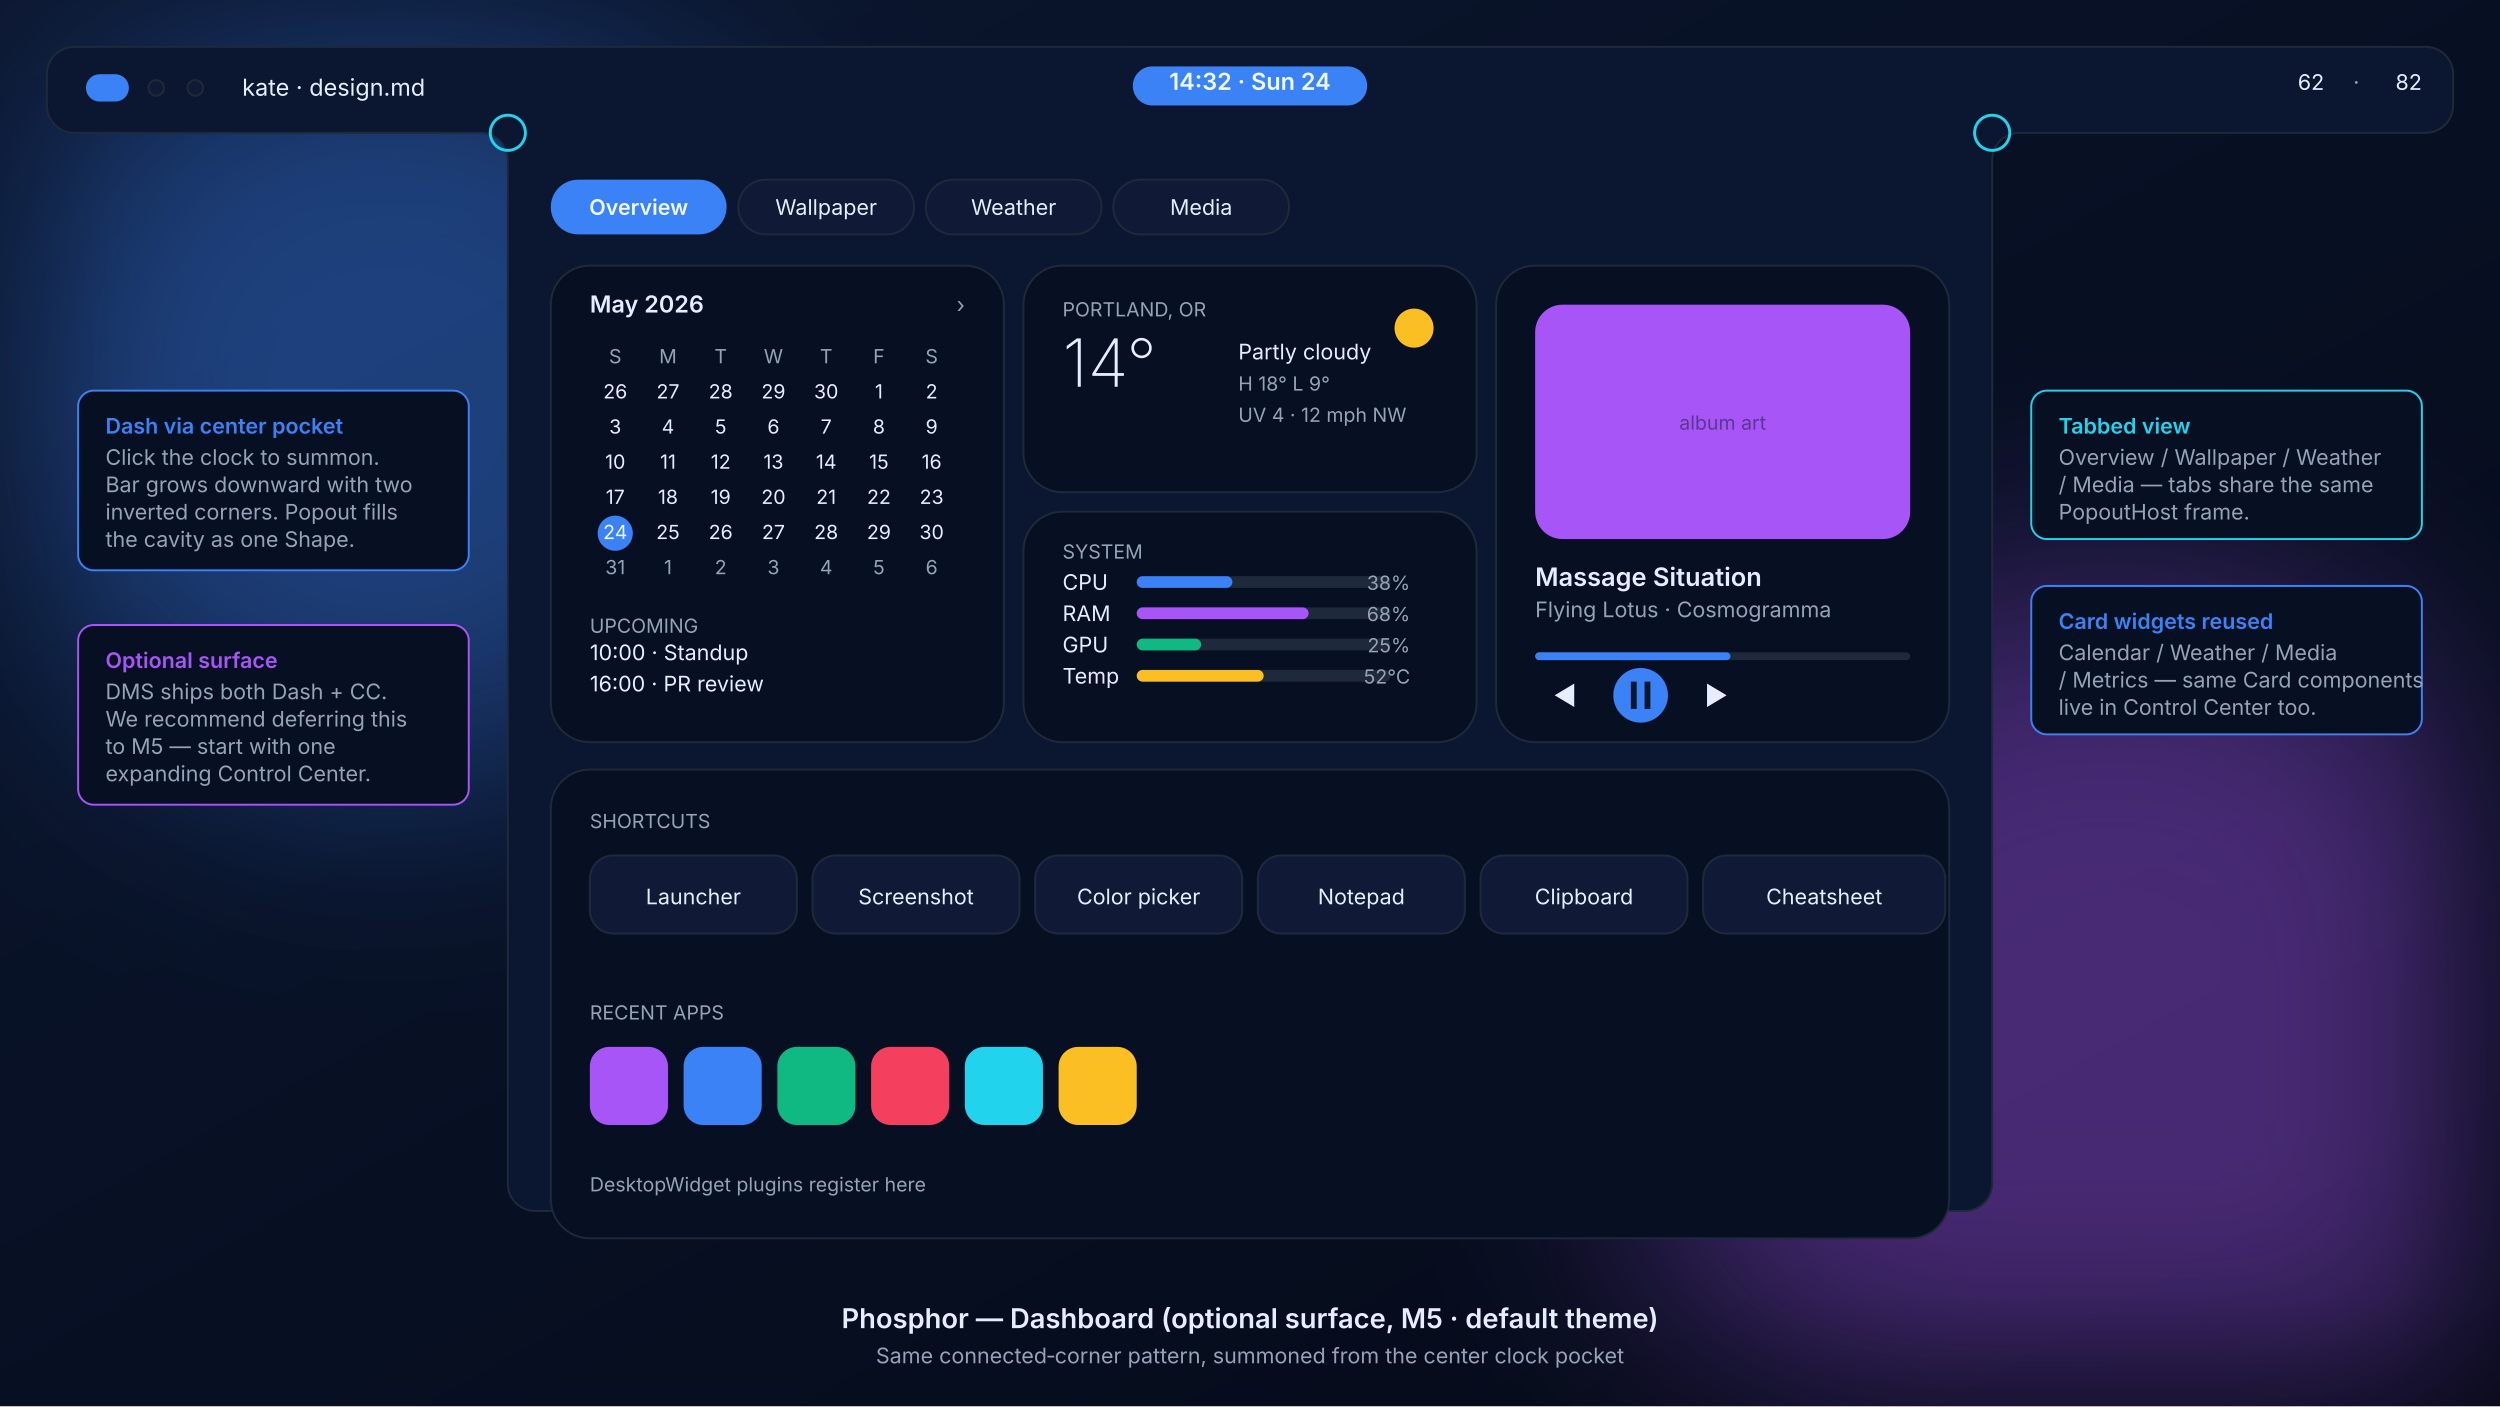
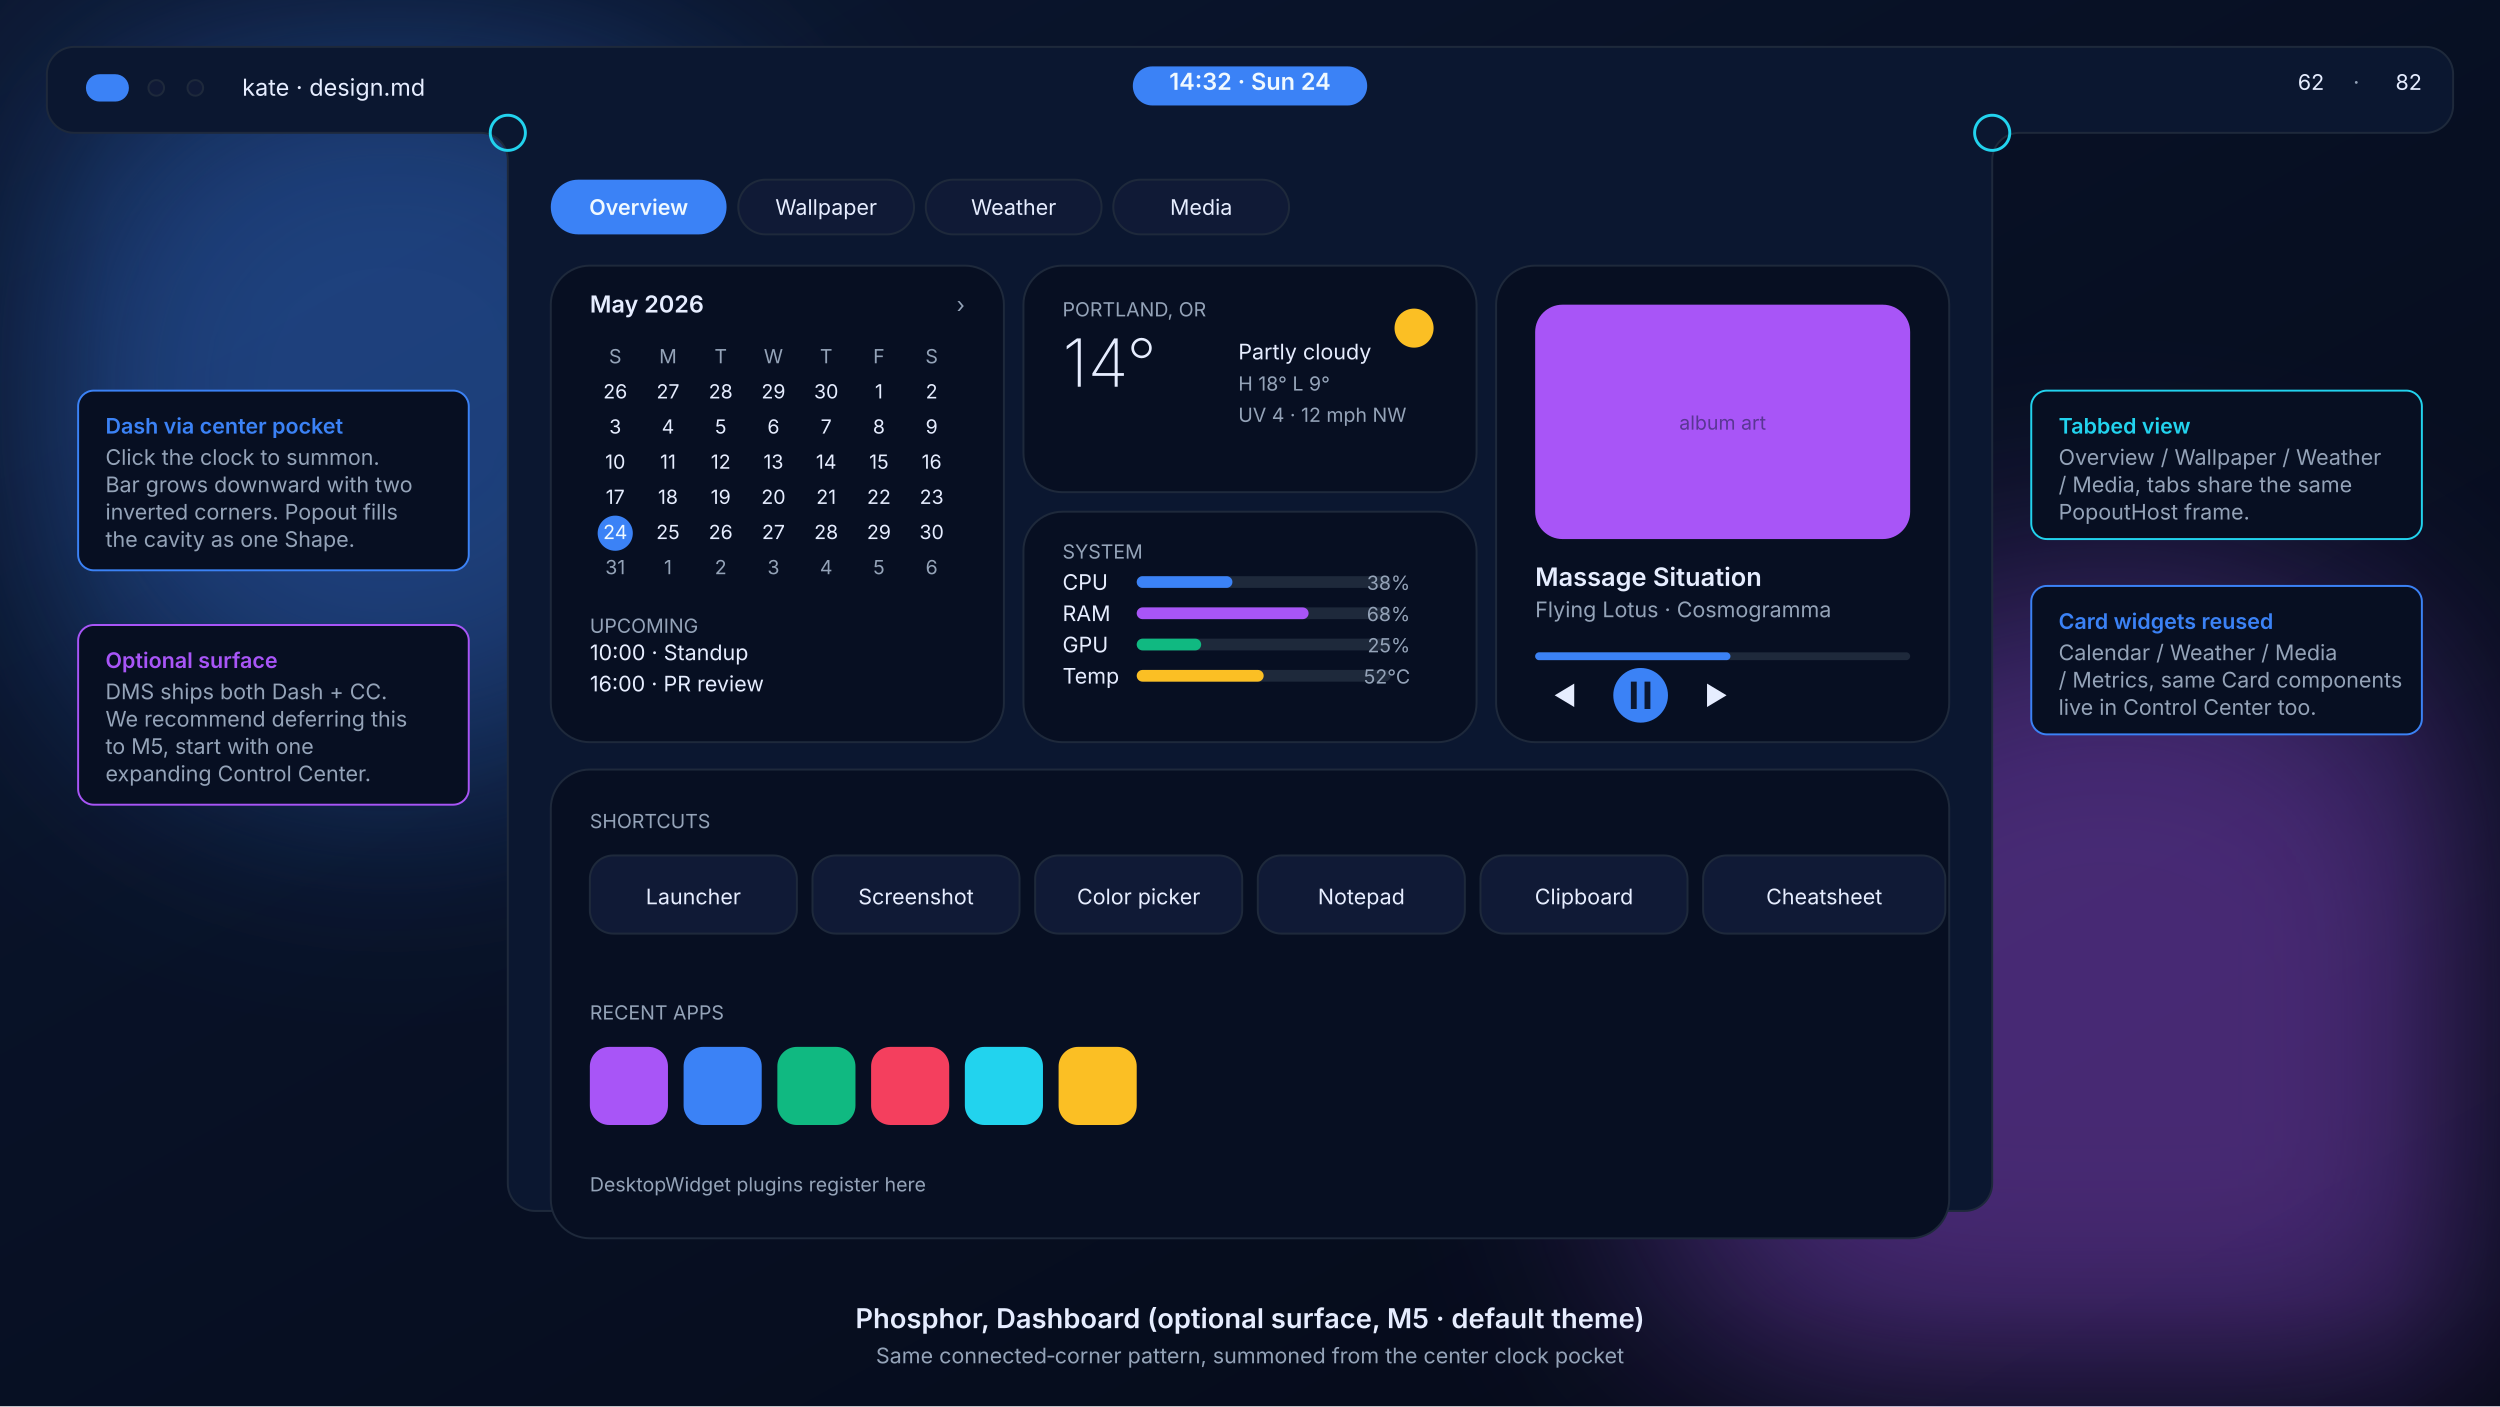
<svg xmlns="http://www.w3.org/2000/svg" viewBox="0 0 1280 720" font-family="Inter, system-ui, sans-serif">
  <defs>
    <linearGradient id="wp" x1="0" y1="0" x2="1" y2="1">
      <stop offset="0" stop-color="#0B1730" />
      <stop offset=".55" stop-color="#070F22" />
      <stop offset="1" stop-color="#050916" />
    </linearGradient>
    <filter id="blur" x="-20%" y="-20%" width="140%" height="140%">
      <feGaussianBlur stdDeviation="60" />
    </filter>
  </defs>
  <rect width="1280" height="720" fill="url(#wp)" />
  <g opacity=".4" filter="url(#blur)">
    <circle cx="200" cy="200" r="200" fill="#3B82F6" />
    <circle cx="1080" cy="540" r="240" fill="#A855F7" />
  </g>
  <path d="     M 38 24     H 1242 A 14 14 0 0 1 1256 38     V 54 A 14 14 0 0 1 1242 68     H 1034 A 14 14 0 0 0 1020 82     V 606 A 14 14 0 0 1 1006 620     H 274 A 14 14 0 0 1 260 606     V 82 A 14 14 0 0 0 246 68     H 38 A 14 14 0 0 1 24 54     V 38 A 14 14 0 0 1 38 24     Z" fill="#0B1730" stroke="#1E293B" />
  <g font-size="12" fill="#E6EDFF">
    <g transform="translate(44 38)">
      <rect x="0" y="0" width="22" height="14" rx="7" fill="#3B82F6" />
      <circle cx="36" cy="7" r="4" fill="#101A36" stroke="#1E293B" />
      <circle cx="56" cy="7" r="4" fill="#101A36" stroke="#1E293B" />
      <text x="80" y="11" font-size="12">kate · design.md</text>
    </g>
    <g transform="translate(640 46)" text-anchor="middle">
      <rect x="-60" y="-12" width="120" height="20" rx="10" fill="#3B82F6">
        <animate attributeName="opacity" values="1;0.78;1" dur="2.4s" repeatCount="indefinite" />
      </rect>
      <text fill="#F0F9FF" font-size="12" font-weight="600" font-variant-numeric="tabular-nums">14:32 · Sun 24</text>
    </g>
    <g transform="translate(1240 46)" text-anchor="end" font-size="11" font-variant-numeric="tabular-nums">
      <text fill="#E6EDFF">82</text>
      <text x="-32" fill="#94A3B8">·</text>
      <text x="-50" fill="#E6EDFF">62</text>
    </g>
  </g>
  <g transform="translate(282 92)" font-size="11">
    <g>
      <g>
        <rect width="90" height="28" rx="14" fill="#3B82F6" />
        <text x="45" y="18" text-anchor="middle" fill="#F0F9FF" font-weight="600">Overview</text>
      </g>
      <g transform="translate(96 0)">
        <rect width="90" height="28" rx="14" fill="#101A36" stroke="#1E293B" />
        <text x="45" y="18" text-anchor="middle" fill="#E6EDFF">Wallpaper</text>
      </g>
      <g transform="translate(192 0)">
        <rect width="90" height="28" rx="14" fill="#101A36" stroke="#1E293B" />
        <text x="45" y="18" text-anchor="middle" fill="#E6EDFF">Weather</text>
      </g>
      <g transform="translate(288 0)">
        <rect width="90" height="28" rx="14" fill="#101A36" stroke="#1E293B" />
        <text x="45" y="18" text-anchor="middle" fill="#E6EDFF">Media</text>
      </g>
    </g>
    <g transform="translate(0 44)">
      <g>
        <rect width="232" height="244" rx="20" fill="#070F22" stroke="#1E293B" />
        <g transform="translate(20 24)" fill="#E6EDFF">
          <text font-size="12" font-weight="600">May 2026</text>
          <text x="192" font-size="11" fill="#94A3B8" text-anchor="end">›</text>
        </g>
        <g transform="translate(20 50)" font-size="10" fill="#94A3B8" text-anchor="middle" font-variant-numeric="tabular-nums">
          <g>
            <text x="13">S</text>
            <text x="40">M</text>
            <text x="67">T</text>
            <text x="94">W</text>
            <text x="121">T</text>
            <text x="148">F</text>
            <text x="175">S</text>
          </g>
          <g transform="translate(0 18)" fill="#E6EDFF">
            <text x="13">26</text>
            <text x="40">27</text>
            <text x="67">28</text>
            <text x="94">29</text>
            <text x="121">30</text>
            <text x="148">1</text>
            <text x="175">2</text>
          </g>
          <g transform="translate(0 36)" fill="#E6EDFF">
            <text x="13">3</text>
            <text x="40">4</text>
            <text x="67">5</text>
            <text x="94">6</text>
            <text x="121">7</text>
            <text x="148">8</text>
            <text x="175">9</text>
          </g>
          <g transform="translate(0 54)" fill="#E6EDFF">
            <text x="13">10</text>
            <text x="40">11</text>
            <text x="67">12</text>
            <text x="94">13</text>
            <text x="121">14</text>
            <text x="148">15</text>
            <text x="175">16</text>
          </g>
          <g transform="translate(0 72)" fill="#E6EDFF">
            <text x="13">17</text>
            <text x="40">18</text>
            <text x="67">19</text>
            <text x="94">20</text>
            <text x="121">21</text>
            <text x="148">22</text>
            <text x="175">23</text>
          </g>
          <g transform="translate(0 90)">
            <circle cx="13" cy="-3" r="9" fill="#3B82F6" />
            <text x="13" fill="#F0F9FF">24</text>
            <text x="40" fill="#E6EDFF">25</text>
            <text x="67" fill="#E6EDFF">26</text>
            <text x="94" fill="#E6EDFF">27</text>
            <text x="121" fill="#E6EDFF">28</text>
            <text x="148" fill="#E6EDFF">29</text>
            <text x="175" fill="#E6EDFF">30</text>
          </g>
          <g transform="translate(0 108)" fill="#94A3B8">
            <text x="13">31</text>
            <text x="40">1</text>
            <text x="67">2</text>
            <text x="94">3</text>
            <text x="121">4</text>
            <text x="148">5</text>
            <text x="175">6</text>
          </g>
        </g>
        <g transform="translate(20 188)" font-size="10" fill="#94A3B8">
          <text>UPCOMING</text>
          <text y="14" fill="#E6EDFF" font-size="11">10:00 · Standup</text>
          <text y="30" fill="#E6EDFF" font-size="11">16:00 · PR review</text>
        </g>
      </g>
      <g transform="translate(242 0)">
        <rect width="232" height="116" rx="20" fill="#070F22" stroke="#1E293B" />
        <g transform="translate(20 26)">
          <text fill="#94A3B8" font-size="10">PORTLAND, OR</text>
          <text fill="#E6EDFF" font-size="34" font-weight="200" y="36">14°</text>
          <text x="90" y="22" fill="#E6EDFF" font-size="11">Partly cloudy</text>
          <text x="90" y="38" fill="#94A3B8" font-size="10">H 18°  L 9°</text>
          <text x="90" y="54" fill="#94A3B8" font-size="10">UV 4 · 12 mph NW</text>
        </g>
        <circle cx="200" cy="32" r="10" fill="#FBBF24" />
      </g>
      <g transform="translate(242 126)">
        <rect width="232" height="118" rx="20" fill="#070F22" stroke="#1E293B" />
        <g transform="translate(20 24)" font-size="11" fill="#E6EDFF">
          <text fill="#94A3B8" font-size="10">SYSTEM</text>
          <g transform="translate(0 16)">
            <text>CPU</text>
            <rect x="38" y="-7" width="130" height="6" rx="3" fill="#1E293B" />
            <rect x="38" y="-7" width="49" height="6" rx="3" fill="#3B82F6">
              <animate attributeName="width" values="49;58;42;49" dur="3.2s" repeatCount="indefinite" />
            </rect>
            <text x="178" y="0" text-anchor="end" font-size="10" fill="#94A3B8">38%</text>
          </g>
          <g transform="translate(0 32)">
            <text>RAM</text>
            <rect x="38" y="-7" width="130" height="6" rx="3" fill="#1E293B" />
            <rect x="38" y="-7" width="88" height="6" rx="3" fill="#A855F7" />
            <text x="178" y="0" text-anchor="end" font-size="10" fill="#94A3B8">68%</text>
          </g>
          <g transform="translate(0 48)">
            <text>GPU</text>
            <rect x="38" y="-7" width="130" height="6" rx="3" fill="#1E293B" />
            <rect x="38" y="-7" width="33" height="6" rx="3" fill="#10B981">
              <animate attributeName="width" values="33;52;28;33" dur="4s" repeatCount="indefinite" />
            </rect>
            <text x="178" y="0" text-anchor="end" font-size="10" fill="#94A3B8">25%</text>
          </g>
          <g transform="translate(0 64)">
            <text>Temp</text>
            <rect x="38" y="-7" width="130" height="6" rx="3" fill="#1E293B" />
            <rect x="38" y="-7" width="65" height="6" rx="3" fill="#FBBF24" />
            <text x="178" y="0" text-anchor="end" font-size="10" fill="#94A3B8">52°C</text>
          </g>
        </g>
      </g>
      <g transform="translate(484 0)">
        <rect width="232" height="244" rx="20" fill="#070F22" stroke="#1E293B" />
        <rect x="20" y="20" width="192" height="120" rx="14" fill="#A855F7" />
        <text x="116" y="84" text-anchor="middle" fill="#0B1730" font-size="10" opacity=".5">album art</text>
        <text x="20" y="164" fill="#E6EDFF" font-size="13" font-weight="600">Massage Situation</text>
        <text x="20" y="180" fill="#94A3B8" font-size="11">Flying Lotus · Cosmogramma</text>
        <g transform="translate(20 198)">
          <rect width="192" height="4" rx="2" fill="#1E293B" />
          <rect width="100" height="4" rx="2" fill="#3B82F6">
            <animate attributeName="width" values="100;120;100" dur="10s" repeatCount="indefinite" />
          </rect>
        </g>
        <g transform="translate(74 220)">
          <path d="M -34 -6 L -44 0 L -34 6 Z" fill="#E6EDFF" />
          <circle cx="0" cy="0" r="14" fill="#3B82F6" />
          <rect x="-5" y="-7" width="3" height="14" fill="#0B1730" />
          <rect x="2" y="-7" width="3" height="14" fill="#0B1730" />
          <path d="M 34 -6 L 44 0 L 34 6 Z" fill="#E6EDFF" />
        </g>
      </g>
      <g transform="translate(0 258)">
        <rect width="716" height="240" rx="20" fill="#070F22" stroke="#1E293B" />
        <text x="20" y="30" fill="#94A3B8" font-size="10">SHORTCUTS</text>
        <g transform="translate(20 44)" font-size="11" fill="#E6EDFF">
          <g>
            <rect width="106" height="40" rx="12" fill="#101A36" stroke="#1E293B" />
            <text x="53" y="25" text-anchor="middle">Launcher</text>
          </g>
          <g transform="translate(114 0)">
            <rect width="106" height="40" rx="12" fill="#101A36" stroke="#1E293B" />
            <text x="53" y="25" text-anchor="middle">Screenshot</text>
          </g>
          <g transform="translate(228 0)">
            <rect width="106" height="40" rx="12" fill="#101A36" stroke="#1E293B" />
            <text x="53" y="25" text-anchor="middle">Color picker</text>
          </g>
          <g transform="translate(342 0)">
            <rect width="106" height="40" rx="12" fill="#101A36" stroke="#1E293B" />
            <text x="53" y="25" text-anchor="middle">Notepad</text>
          </g>
          <g transform="translate(456 0)">
            <rect width="106" height="40" rx="12" fill="#101A36" stroke="#1E293B" />
            <text x="53" y="25" text-anchor="middle">Clipboard</text>
          </g>
          <g transform="translate(570 0)">
            <rect width="124" height="40" rx="12" fill="#101A36" stroke="#1E293B" />
            <text x="62" y="25" text-anchor="middle">Cheatsheet</text>
          </g>
        </g>
        <text x="20" y="128" fill="#94A3B8" font-size="10">RECENT APPS</text>
        <g transform="translate(20 142)">
          <rect width="40" height="40" rx="10" fill="#A855F7" />
          <rect x="48" width="40" height="40" rx="10" fill="#3B82F6" />
          <rect x="96" width="40" height="40" rx="10" fill="#10B981" />
          <rect x="144" width="40" height="40" rx="10" fill="#F43F5E" />
          <rect x="192" width="40" height="40" rx="10" fill="#22D3EE" />
          <rect x="240" width="40" height="40" rx="10" fill="#FBBF24" />
        </g>
        <text x="20" y="216" fill="#94A3B8" font-size="10">DesktopWidget plugins register here</text>
      </g>
    </g>
  </g>
  <circle cx="260" cy="68" r="9" fill="none" stroke="#22D3EE" stroke-width="1.5">
    <animate attributeName="r" values="9;14;9" dur="2.2s" repeatCount="indefinite" />
    <animate attributeName="opacity" values="1;0.45;1" dur="2.2s" repeatCount="indefinite" />
  </circle>
  <circle cx="1020" cy="68" r="9" fill="none" stroke="#22D3EE" stroke-width="1.5">
    <animate attributeName="r" values="9;14;9" dur="2.2s" begin="1.1s" repeatCount="indefinite" />
    <animate attributeName="opacity" values="1;0.45;1" dur="2.2s" begin="1.1s" repeatCount="indefinite" />
  </circle>
  <g font-size="11">
    <g transform="translate(40 200)">
      <rect width="200" height="92" rx="8" fill="#070F22" stroke="#3B82F6" />
      <text x="14" y="22" font-weight="600" fill="#3B82F6">Dash via center pocket</text>
      <text x="14" y="38" fill="#94A3B8">Click the clock to summon.</text>
      <text x="14" y="52" fill="#94A3B8">Bar grows downward with two</text>
      <text x="14" y="66" fill="#94A3B8">inverted corners. Popout fills</text>
      <text x="14" y="80" fill="#94A3B8">the cavity as one Shape.</text>
    </g>
    <g transform="translate(40 320)">
      <rect width="200" height="92" rx="8" fill="#070F22" stroke="#A855F7" />
      <text x="14" y="22" font-weight="600" fill="#A855F7">Optional surface</text>
      <text x="14" y="38" fill="#94A3B8">DMS ships both Dash + CC.</text>
      <text x="14" y="52" fill="#94A3B8">We recommend deferring this</text>
-       <text x="14" y="66" fill="#94A3B8">to M5 — start with one</text>
+       <text x="14" y="66" fill="#94A3B8">to M5, start with one</text>
      <text x="14" y="80" fill="#94A3B8">expanding Control Center.</text>
    </g>
    <g transform="translate(1040 200)">
      <rect width="200" height="76" rx="8" fill="#070F22" stroke="#22D3EE" />
      <text x="14" y="22" font-weight="600" fill="#22D3EE">Tabbed view</text>
      <text x="14" y="38" fill="#94A3B8">Overview / Wallpaper / Weather</text>
-       <text x="14" y="52" fill="#94A3B8">/ Media — tabs share the same</text>
+       <text x="14" y="52" fill="#94A3B8">/ Media, tabs share the same</text>
      <text x="14" y="66" fill="#94A3B8">PopoutHost frame.</text>
    </g>
    <g transform="translate(1040 300)">
      <rect width="200" height="76" rx="8" fill="#070F22" stroke="#3B82F6" />
      <text x="14" y="22" font-weight="600" fill="#3B82F6">Card widgets reused</text>
      <text x="14" y="38" fill="#94A3B8">Calendar / Weather / Media</text>
-       <text x="14" y="52" fill="#94A3B8">/ Metrics — same Card components</text>
+       <text x="14" y="52" fill="#94A3B8">/ Metrics, same Card components</text>
      <text x="14" y="66" fill="#94A3B8">live in Control Center too.</text>
    </g>
  </g>
  <text x="640" y="680" text-anchor="middle" fill="#E6EDFF" font-size="14" font-weight="600">
-     Phosphor — Dashboard (optional surface, M5 · default theme)
+     Phosphor, Dashboard (optional surface, M5 · default theme)
  </text>
  <text x="640" y="698" text-anchor="middle" fill="#94A3B8" font-size="11">
    Same connected‑corner pattern, summoned from the center clock pocket
  </text>
</svg>
